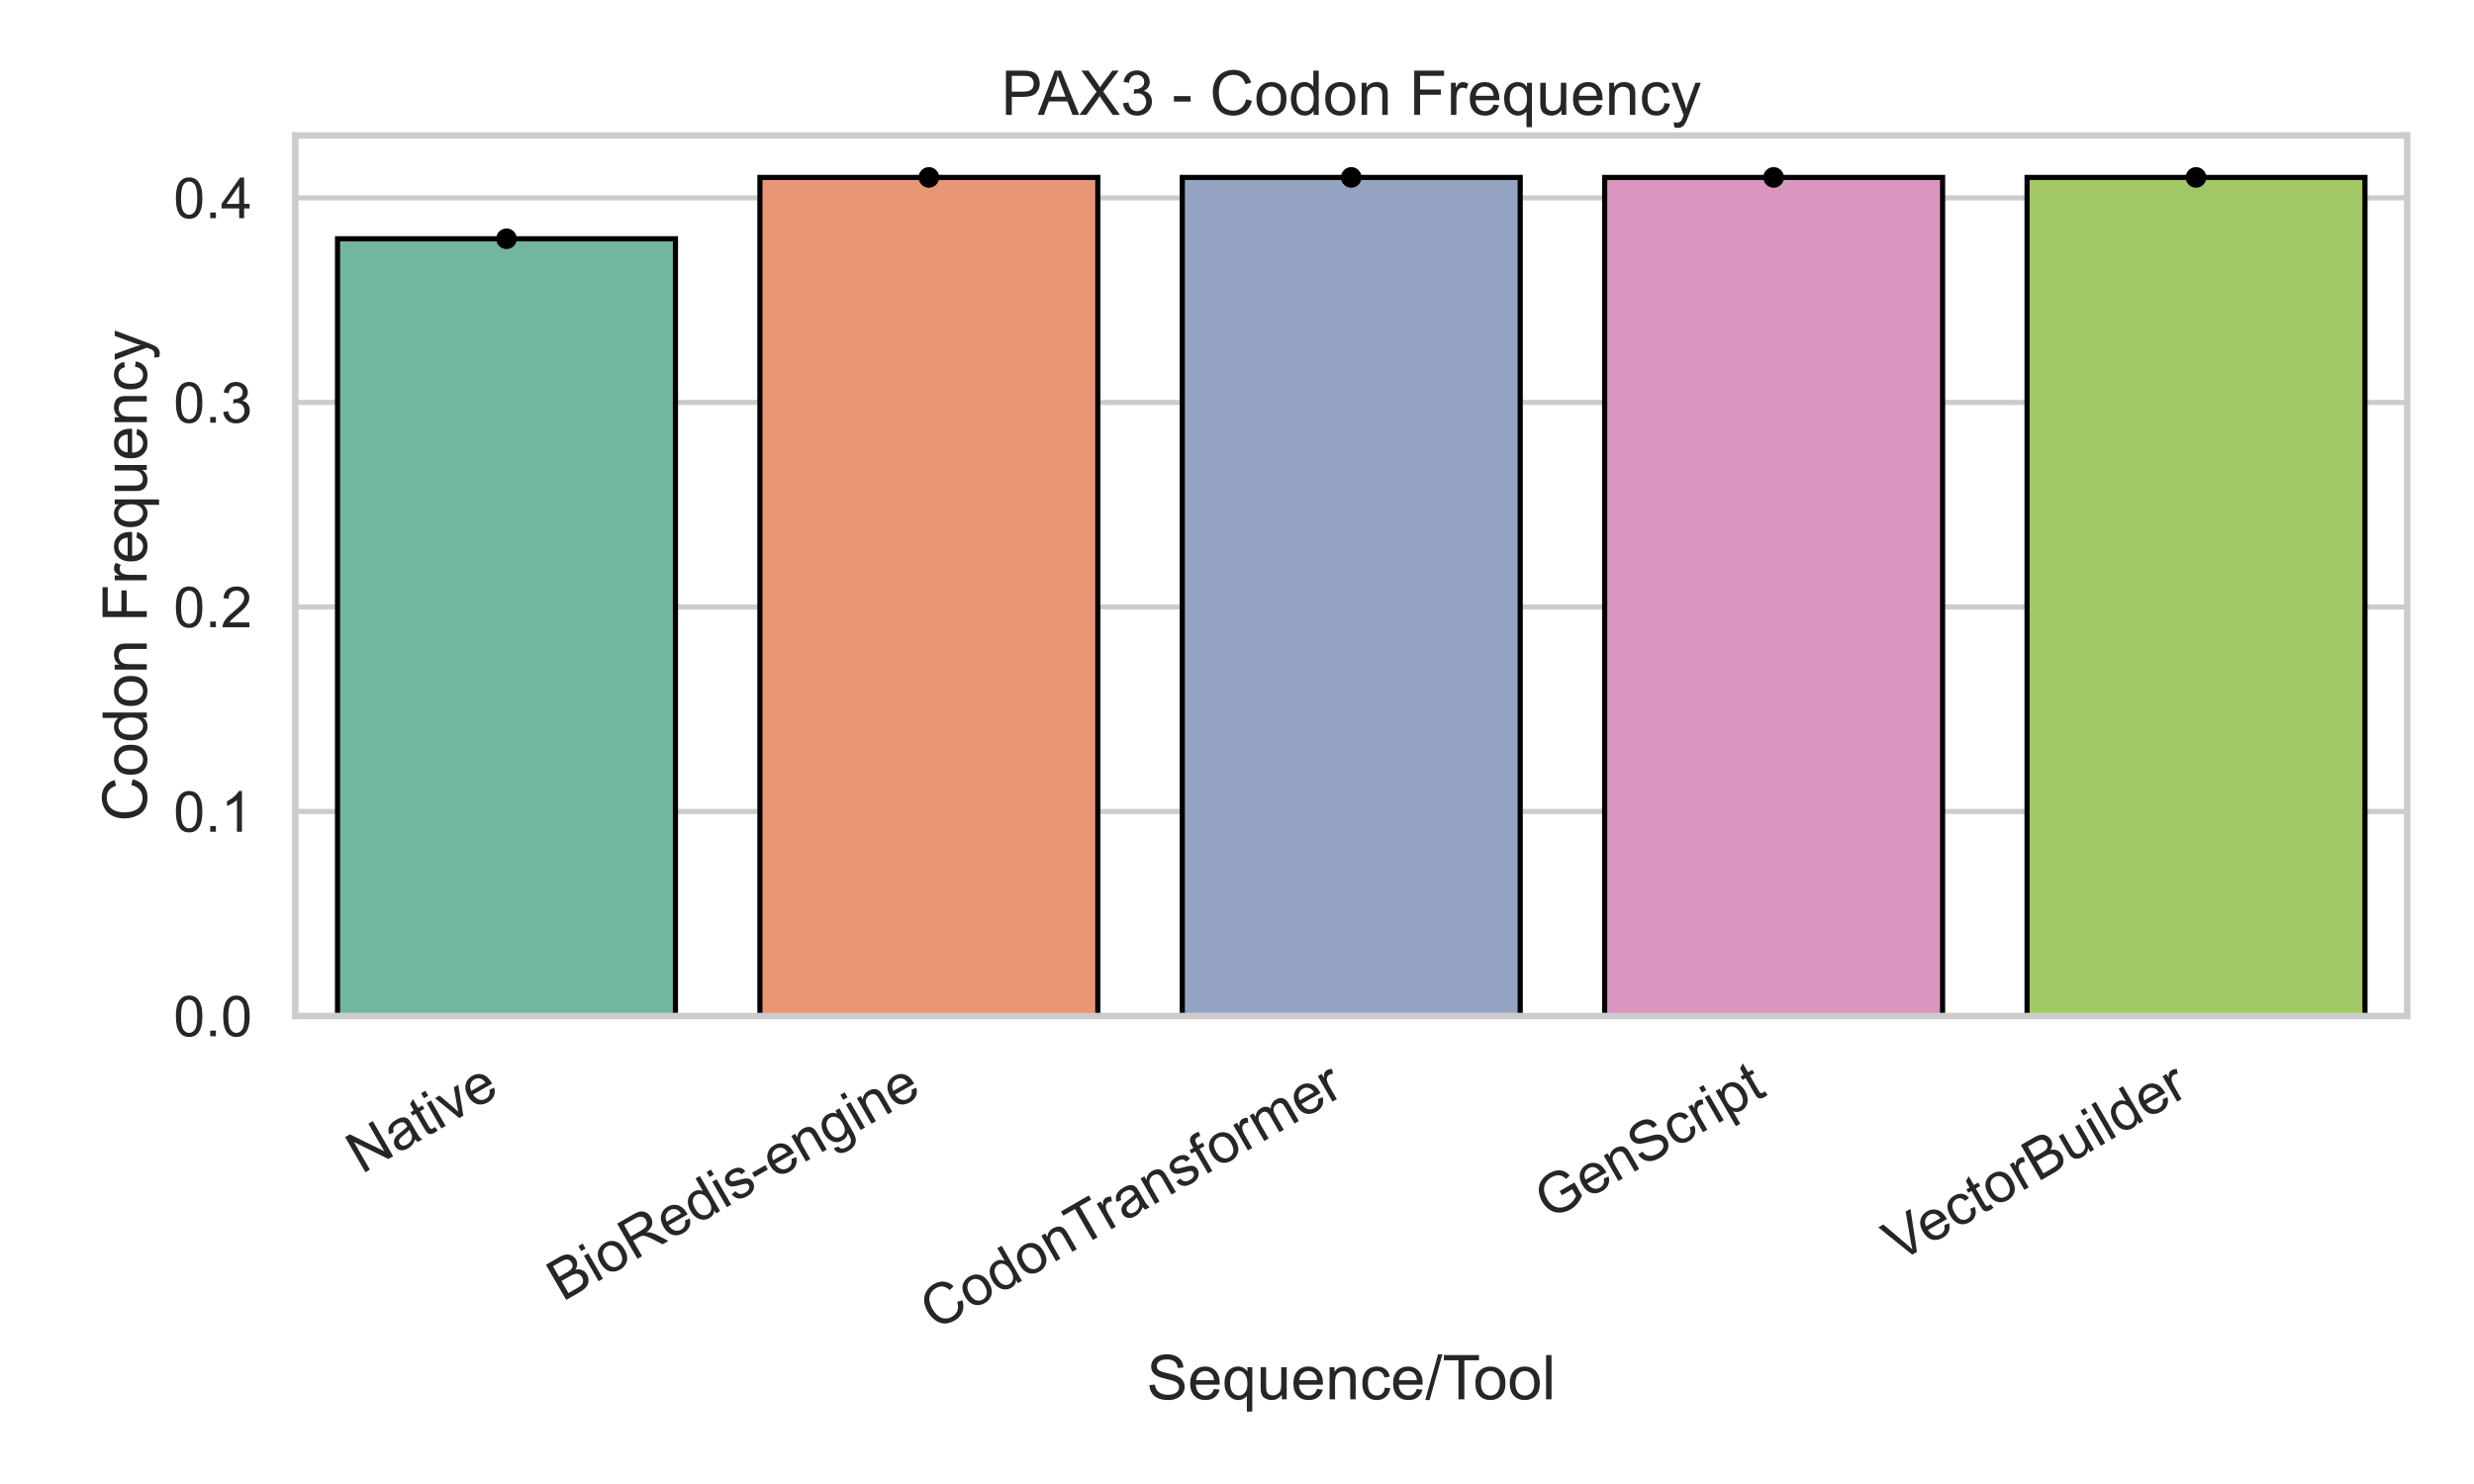
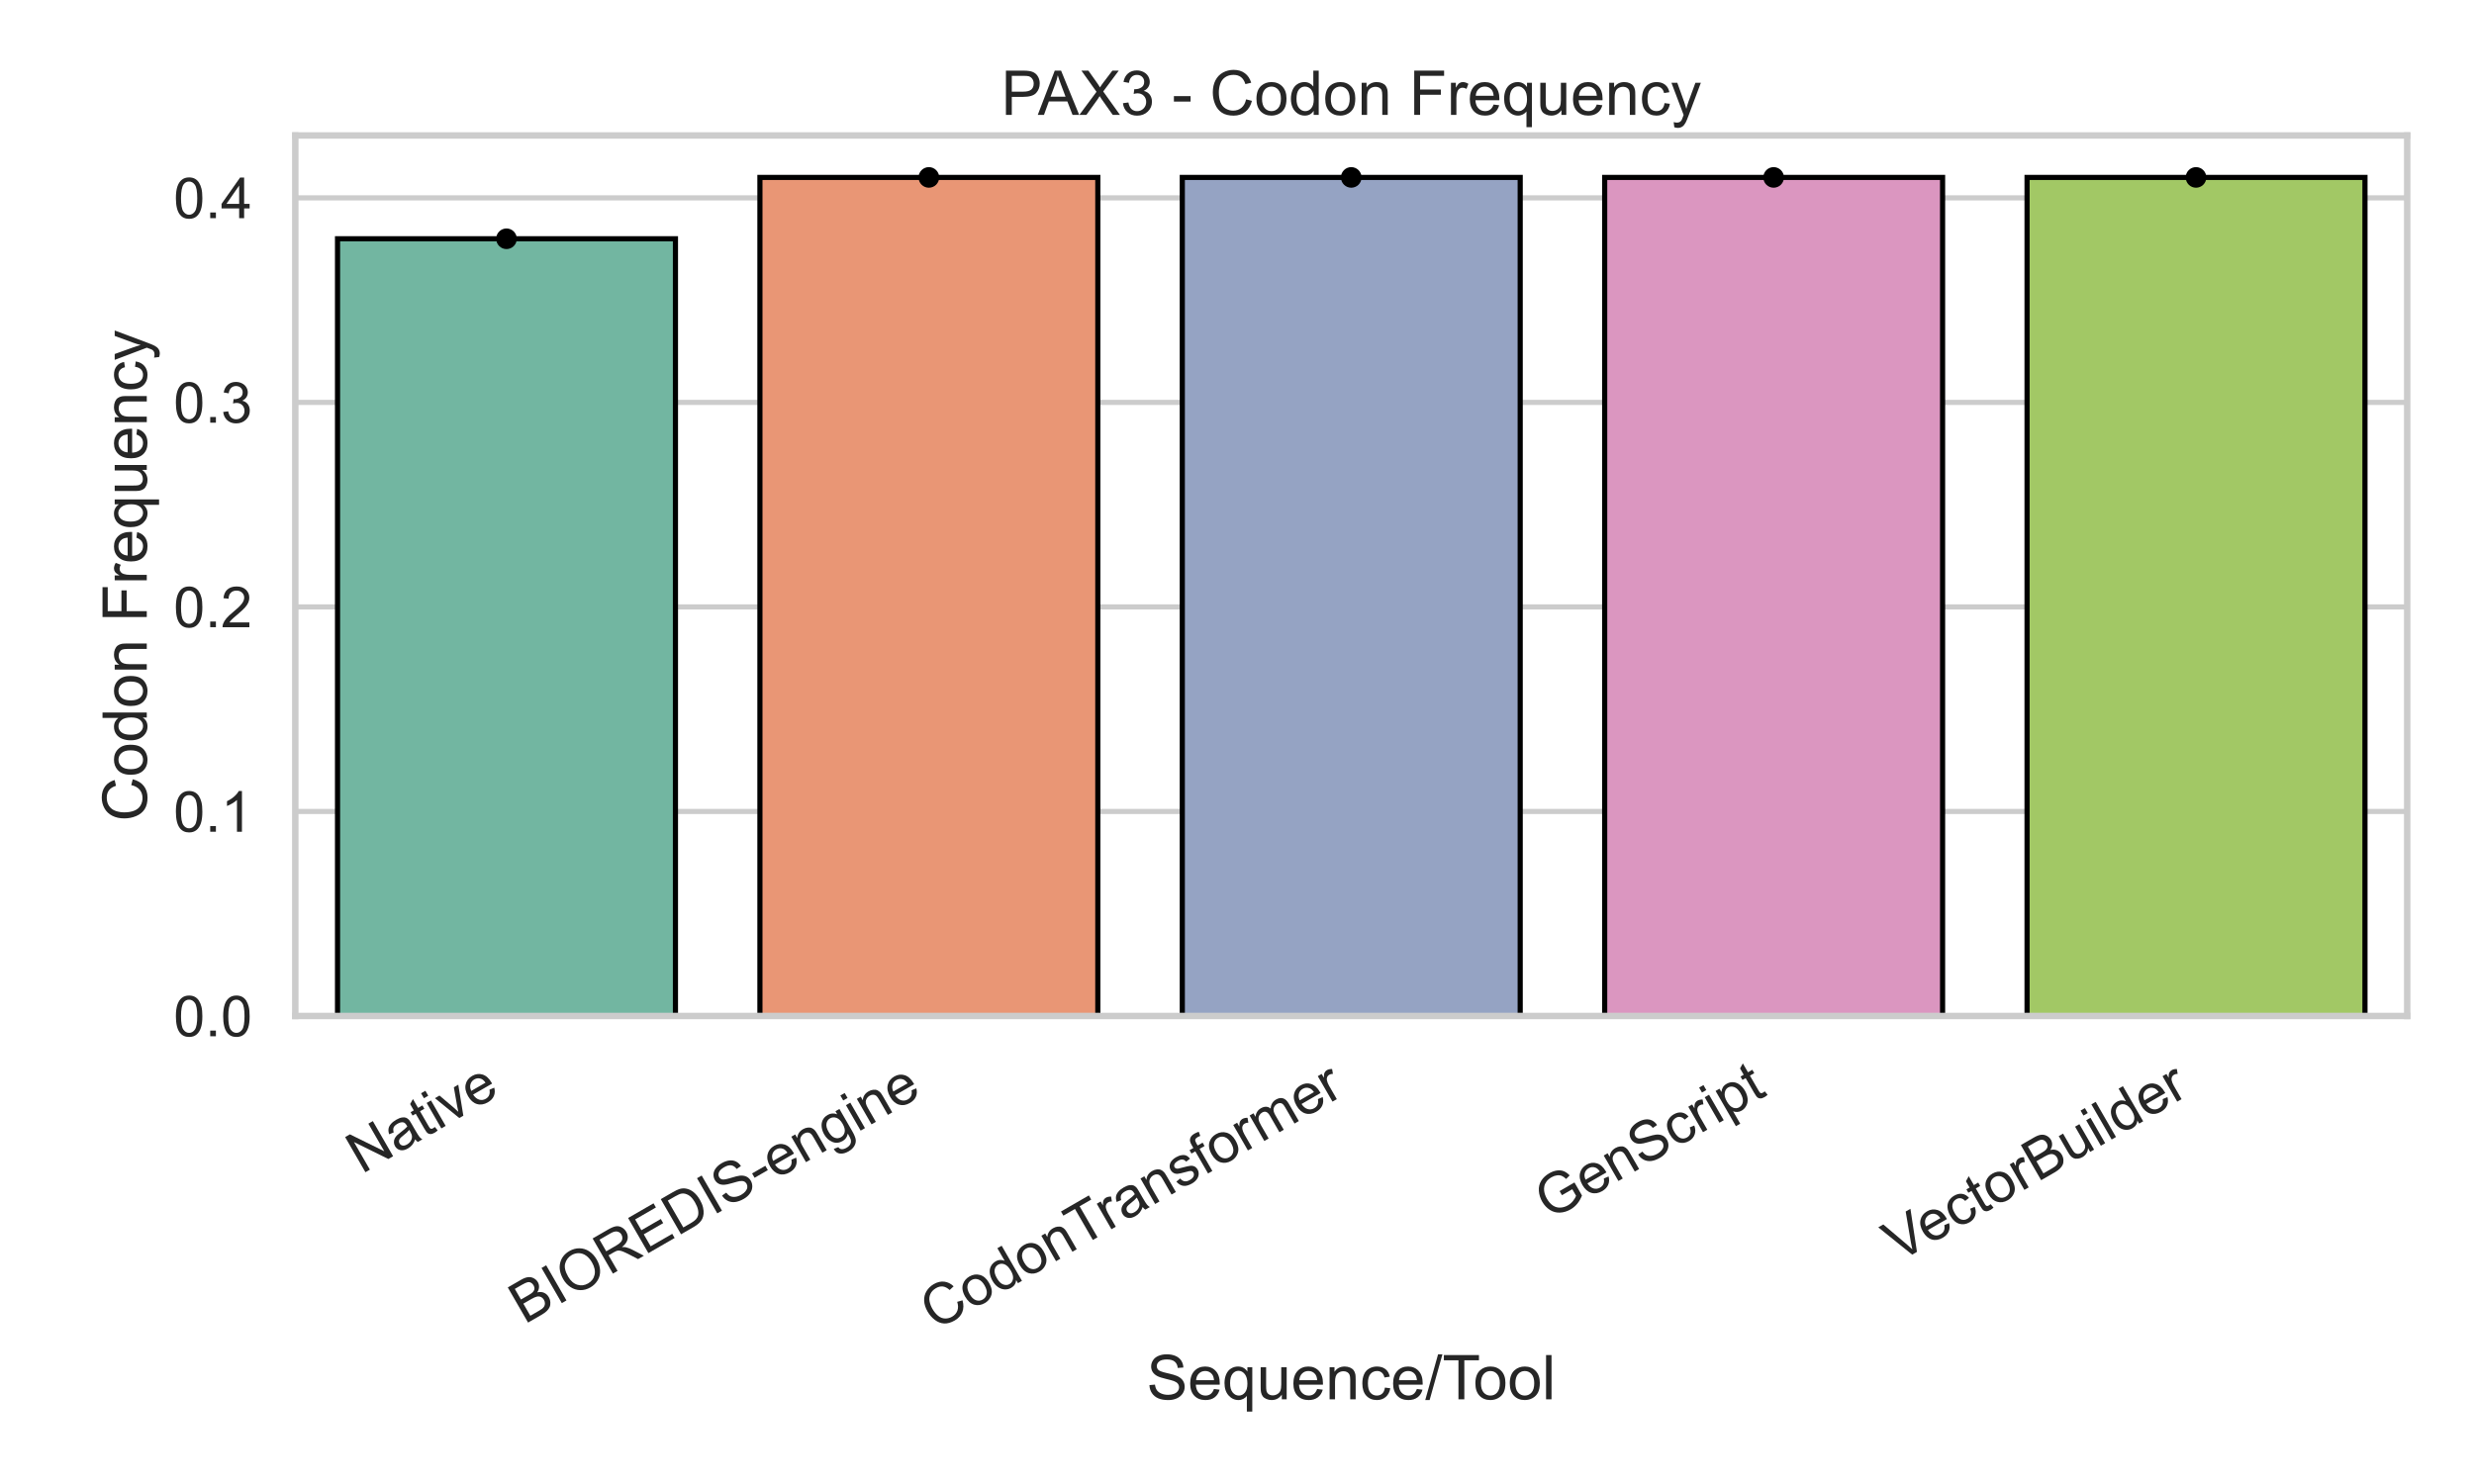
<svg xmlns="http://www.w3.org/2000/svg" xmlns:xlink="http://www.w3.org/1999/xlink" width="720pt" height="432pt" viewBox="0 0 720 432" version="1.1">
  <defs>
    <style type="text/css">*{stroke-linejoin: round; stroke-linecap: butt}</style>
  </defs>
  <g id="figure_1">
    <g id="patch_1">
      <path d="M 0 432  L 720 432  L 720 0  L 0 0  z " style="fill: #ffffff" />
    </g>
    <g id="axes_1">
      <g id="patch_2">
        <path d="M 85.94 295.757  L 700.56 295.757  L 700.56 39.44  L 85.94 39.44  z " style="fill: #ffffff" />
      </g>
      <g id="matplotlib.axis_1">
        <g id="xtick_1">
          <g id="text_1">
            <g style="fill: #262626" transform="translate(105.2607 341.8688) rotate(-30) scale(0.165 -0.165)">
              <defs>
                <path id="ArialMT-4e" d="M 488 0  L 488 4581  L 1109 4581  L 3516 984  L 3516 4581  L 4097 4581  L 4097 0  L 3475 0  L 1069 3600  L 1069 0  L 488 0  z " transform="scale(0.015625)" />
                <path id="ArialMT-61" d="M 2588 409  Q 2275 144 1986 34  Q 1697 -75 1366 -75  Q 819 -75 525 192  Q 231 459 231 875  Q 231 1119 342 1320  Q 453 1522 633 1644  Q 813 1766 1038 1828  Q 1203 1872 1538 1913  Q 2219 1994 2541 2106  Q 2544 2222 2544 2253  Q 2544 2597 2384 2738  Q 2169 2928 1744 2928  Q 1347 2928 1158 2789  Q 969 2650 878 2297  L 328 2372  Q 403 2725 575 2942  Q 747 3159 1072 3276  Q 1397 3394 1825 3394  Q 2250 3394 2515 3294  Q 2781 3194 2906 3042  Q 3031 2891 3081 2659  Q 3109 2516 3109 2141  L 3109 1391  Q 3109 606 3145 398  Q 3181 191 3288 0  L 2700 0  Q 2613 175 2588 409  z M 2541 1666  Q 2234 1541 1622 1453  Q 1275 1403 1131 1340  Q 988 1278 909 1158  Q 831 1038 831 891  Q 831 666 1001 516  Q 1172 366 1500 366  Q 1825 366 2078 508  Q 2331 650 2450 897  Q 2541 1088 2541 1459  L 2541 1666  z " transform="scale(0.015625)" />
                <path id="ArialMT-74" d="M 1650 503  L 1731 6  Q 1494 -44 1306 -44  Q 1000 -44 831 53  Q 663 150 594 308  Q 525 466 525 972  L 525 2881  L 113 2881  L 113 3319  L 525 3319  L 525 4141  L 1084 4478  L 1084 3319  L 1650 3319  L 1650 2881  L 1084 2881  L 1084 941  Q 1084 700 1114 631  Q 1144 563 1211 522  Q 1278 481 1403 481  Q 1497 481 1650 503  z " transform="scale(0.015625)" />
                <path id="ArialMT-69" d="M 425 3934  L 425 4581  L 988 4581  L 988 3934  L 425 3934  z M 425 0  L 425 3319  L 988 3319  L 988 0  L 425 0  z " transform="scale(0.015625)" />
                <path id="ArialMT-76" d="M 1344 0  L 81 3319  L 675 3319  L 1388 1331  Q 1503 1009 1600 663  Q 1675 925 1809 1294  L 2547 3319  L 3125 3319  L 1869 0  L 1344 0  z " transform="scale(0.015625)" />
                <path id="ArialMT-65" d="M 2694 1069  L 3275 997  Q 3138 488 2766 206  Q 2394 -75 1816 -75  Q 1088 -75 661 373  Q 234 822 234 1631  Q 234 2469 665 2931  Q 1097 3394 1784 3394  Q 2450 3394 2872 2941  Q 3294 2488 3294 1666  Q 3294 1616 3291 1516  L 816 1516  Q 847 969 1125 678  Q 1403 388 1819 388  Q 2128 388 2347 550  Q 2566 713 2694 1069  z M 847 1978  L 2700 1978  Q 2663 2397 2488 2606  Q 2219 2931 1791 2931  Q 1403 2931 1139 2672  Q 875 2413 847 1978  z " transform="scale(0.015625)" />
              </defs>
              <use xlink:href="#ArialMT-4e" />
              <use xlink:href="#ArialMT-61" x="72.217" />
              <use xlink:href="#ArialMT-74" x="127.832" />
              <use xlink:href="#ArialMT-69" x="155.615" />
              <use xlink:href="#ArialMT-76" x="177.832" />
              <use xlink:href="#ArialMT-65" x="227.832" />
            </g>
          </g>
        </g>
        <g id="xtick_2">
          <g id="text_2">
-             <g style="fill: #262626" transform="translate(163.741 379.0196) rotate(-30) scale(0.165 -0.165)">
+             <g style="fill: #262626" transform="translate(152.6377 385.6132) rotate(-30) scale(0.165 -0.165)">
              <defs>
                <path id="ArialMT-42" d="M 469 0  L 469 4581  L 2188 4581  Q 2713 4581 3030 4442  Q 3347 4303 3526 4014  Q 3706 3725 3706 3409  Q 3706 3116 3547 2856  Q 3388 2597 3066 2438  Q 3481 2316 3704 2022  Q 3928 1728 3928 1328  Q 3928 1006 3792 729  Q 3656 453 3456 303  Q 3256 153 2954 76  Q 2653 0 2216 0  L 469 0  z M 1075 2656  L 2066 2656  Q 2469 2656 2644 2709  Q 2875 2778 2992 2937  Q 3109 3097 3109 3338  Q 3109 3566 3000 3739  Q 2891 3913 2687 3977  Q 2484 4041 1991 4041  L 1075 4041  L 1075 2656  z M 1075 541  L 2216 541  Q 2509 541 2628 563  Q 2838 600 2978 687  Q 3119 775 3209 942  Q 3300 1109 3300 1328  Q 3300 1584 3169 1773  Q 3038 1963 2805 2039  Q 2572 2116 2134 2116  L 1075 2116  L 1075 541  z " transform="scale(0.015625)" />
-                 <path id="ArialMT-6f" d="M 213 1659  Q 213 2581 725 3025  Q 1153 3394 1769 3394  Q 2453 3394 2887 2945  Q 3322 2497 3322 1706  Q 3322 1066 3130 698  Q 2938 331 2570 128  Q 2203 -75 1769 -75  Q 1072 -75 642 372  Q 213 819 213 1659  z M 791 1659  Q 791 1022 1069 705  Q 1347 388 1769 388  Q 2188 388 2466 706  Q 2744 1025 2744 1678  Q 2744 2294 2464 2611  Q 2184 2928 1769 2928  Q 1347 2928 1069 2612  Q 791 2297 791 1659  z " transform="scale(0.015625)" />
+                 <path id="ArialMT-49" d="M 597 0  L 597 4581  L 1203 4581  L 1203 0  L 597 0  z " transform="scale(0.015625)" />
+                 <path id="ArialMT-4f" d="M 309 2231  Q 309 3372 921 4017  Q 1534 4663 2503 4663  Q 3138 4663 3647 4359  Q 4156 4056 4423 3514  Q 4691 2972 4691 2284  Q 4691 1588 4409 1038  Q 4128 488 3612 205  Q 3097 -78 2500 -78  Q 1853 -78 1343 234  Q 834 547 571 1087  Q 309 1628 309 2231  z M 934 2222  Q 934 1394 1379 917  Q 1825 441 2497 441  Q 3181 441 3623 922  Q 4066 1403 4066 2288  Q 4066 2847 3877 3264  Q 3688 3681 3323 3911  Q 2959 4141 2506 4141  Q 1863 4141 1398 3698  Q 934 3256 934 2222  z " transform="scale(0.015625)" />
                <path id="ArialMT-52" d="M 503 0  L 503 4581  L 2534 4581  Q 3147 4581 3465 4457  Q 3784 4334 3975 4021  Q 4166 3709 4166 3331  Q 4166 2844 3850 2509  Q 3534 2175 2875 2084  Q 3116 1969 3241 1856  Q 3506 1613 3744 1247  L 4541 0  L 3778 0  L 3172 953  Q 2906 1366 2734 1584  Q 2563 1803 2427 1890  Q 2291 1978 2150 2013  Q 2047 2034 1813 2034  L 1109 2034  L 1109 0  L 503 0  z M 1109 2559  L 2413 2559  Q 2828 2559 3062 2645  Q 3297 2731 3419 2920  Q 3541 3109 3541 3331  Q 3541 3656 3305 3865  Q 3069 4075 2559 4075  L 1109 4075  L 1109 2559  z " transform="scale(0.015625)" />
-                 <path id="ArialMT-64" d="M 2575 0  L 2575 419  Q 2259 -75 1647 -75  Q 1250 -75 917 144  Q 584 363 401 755  Q 219 1147 219 1656  Q 219 2153 384 2558  Q 550 2963 881 3178  Q 1213 3394 1622 3394  Q 1922 3394 2156 3267  Q 2391 3141 2538 2938  L 2538 4581  L 3097 4581  L 3097 0  L 2575 0  z M 797 1656  Q 797 1019 1065 703  Q 1334 388 1700 388  Q 2069 388 2326 689  Q 2584 991 2584 1609  Q 2584 2291 2321 2609  Q 2059 2928 1675 2928  Q 1300 2928 1048 2622  Q 797 2316 797 1656  z " transform="scale(0.015625)" />
-                 <path id="ArialMT-73" d="M 197 991  L 753 1078  Q 800 744 1014 566  Q 1228 388 1613 388  Q 2000 388 2187 545  Q 2375 703 2375 916  Q 2375 1106 2209 1216  Q 2094 1291 1634 1406  Q 1016 1563 777 1677  Q 538 1791 414 1992  Q 291 2194 291 2438  Q 291 2659 392 2848  Q 494 3038 669 3163  Q 800 3259 1026 3326  Q 1253 3394 1513 3394  Q 1903 3394 2198 3281  Q 2494 3169 2634 2976  Q 2775 2784 2828 2463  L 2278 2388  Q 2241 2644 2061 2787  Q 1881 2931 1553 2931  Q 1166 2931 1000 2803  Q 834 2675 834 2503  Q 834 2394 903 2306  Q 972 2216 1119 2156  Q 1203 2125 1616 2013  Q 2213 1853 2448 1751  Q 2684 1650 2818 1456  Q 2953 1263 2953 975  Q 2953 694 2789 445  Q 2625 197 2315 61  Q 2006 -75 1616 -75  Q 969 -75 630 194  Q 291 463 197 991  z " transform="scale(0.015625)" />
+                 <path id="ArialMT-45" d="M 506 0  L 506 4581  L 3819 4581  L 3819 4041  L 1113 4041  L 1113 2638  L 3647 2638  L 3647 2100  L 1113 2100  L 1113 541  L 3925 541  L 3925 0  L 506 0  z " transform="scale(0.015625)" />
+                 <path id="ArialMT-44" d="M 494 0  L 494 4581  L 2072 4581  Q 2606 4581 2888 4516  Q 3281 4425 3559 4188  Q 3922 3881 4101 3404  Q 4281 2928 4281 2316  Q 4281 1794 4159 1391  Q 4038 988 3847 723  Q 3656 459 3429 307  Q 3203 156 2883 78  Q 2563 0 2147 0  L 494 0  z M 1100 541  L 2078 541  Q 2531 541 2789 625  Q 3047 709 3200 863  Q 3416 1078 3536 1442  Q 3656 1806 3656 2325  Q 3656 3044 3420 3430  Q 3184 3816 2847 3947  Q 2603 4041 2063 4041  L 1100 4041  L 1100 541  z " transform="scale(0.015625)" />
+                 <path id="ArialMT-53" d="M 288 1472  L 859 1522  Q 900 1178 1048 958  Q 1197 738 1509 602  Q 1822 466 2213 466  Q 2559 466 2825 569  Q 3091 672 3220 851  Q 3350 1031 3350 1244  Q 3350 1459 3225 1620  Q 3100 1781 2813 1891  Q 2628 1963 1997 2114  Q 1366 2266 1113 2400  Q 784 2572 623 2826  Q 463 3081 463 3397  Q 463 3744 659 4045  Q 856 4347 1234 4503  Q 1613 4659 2075 4659  Q 2584 4659 2973 4495  Q 3363 4331 3572 4012  Q 3781 3694 3797 3291  L 3216 3247  Q 3169 3681 2898 3903  Q 2628 4125 2100 4125  Q 1550 4125 1298 3923  Q 1047 3722 1047 3438  Q 1047 3191 1225 3031  Q 1400 2872 2139 2705  Q 2878 2538 3153 2413  Q 3553 2228 3743 1945  Q 3934 1663 3934 1294  Q 3934 928 3725 604  Q 3516 281 3123 101  Q 2731 -78 2241 -78  Q 1619 -78 1198 103  Q 778 284 539 648  Q 300 1013 288 1472  z " transform="scale(0.015625)" />
                <path id="ArialMT-2d" d="M 203 1375  L 203 1941  L 1931 1941  L 1931 1375  L 203 1375  z " transform="scale(0.015625)" />
                <path id="ArialMT-6e" d="M 422 0  L 422 3319  L 928 3319  L 928 2847  Q 1294 3394 1984 3394  Q 2284 3394 2536 3286  Q 2788 3178 2913 3003  Q 3038 2828 3088 2588  Q 3119 2431 3119 2041  L 3119 0  L 2556 0  L 2556 2019  Q 2556 2363 2490 2533  Q 2425 2703 2258 2804  Q 2091 2906 1866 2906  Q 1506 2906 1245 2678  Q 984 2450 984 1813  L 984 0  L 422 0  z " transform="scale(0.015625)" />
                <path id="ArialMT-67" d="M 319 -275  L 866 -356  Q 900 -609 1056 -725  Q 1266 -881 1628 -881  Q 2019 -881 2231 -725  Q 2444 -569 2519 -288  Q 2563 -116 2559 434  Q 2191 0 1641 0  Q 956 0 581 494  Q 206 988 206 1678  Q 206 2153 378 2554  Q 550 2956 876 3175  Q 1203 3394 1644 3394  Q 2231 3394 2613 2919  L 2613 3319  L 3131 3319  L 3131 450  Q 3131 -325 2973 -648  Q 2816 -972 2473 -1159  Q 2131 -1347 1631 -1347  Q 1038 -1347 672 -1080  Q 306 -813 319 -275  z M 784 1719  Q 784 1066 1043 766  Q 1303 466 1694 466  Q 2081 466 2343 764  Q 2606 1063 2606 1700  Q 2606 2309 2336 2618  Q 2066 2928 1684 2928  Q 1309 2928 1046 2623  Q 784 2319 784 1719  z " transform="scale(0.015625)" />
              </defs>
              <use xlink:href="#ArialMT-42" />
-               <use xlink:href="#ArialMT-69" x="66.699" />
-               <use xlink:href="#ArialMT-6f" x="88.916" />
-               <use xlink:href="#ArialMT-52" x="144.531" />
-               <use xlink:href="#ArialMT-65" x="216.748" />
-               <use xlink:href="#ArialMT-64" x="272.363" />
-               <use xlink:href="#ArialMT-69" x="327.979" />
-               <use xlink:href="#ArialMT-73" x="350.195" />
-               <use xlink:href="#ArialMT-2d" x="400.195" />
-               <use xlink:href="#ArialMT-65" x="433.496" />
-               <use xlink:href="#ArialMT-6e" x="489.111" />
-               <use xlink:href="#ArialMT-67" x="544.727" />
-               <use xlink:href="#ArialMT-69" x="600.342" />
-               <use xlink:href="#ArialMT-6e" x="622.559" />
-               <use xlink:href="#ArialMT-65" x="678.174" />
+               <use xlink:href="#ArialMT-49" x="66.699" />
+               <use xlink:href="#ArialMT-4f" x="94.482" />
+               <use xlink:href="#ArialMT-52" x="172.266" />
+               <use xlink:href="#ArialMT-45" x="244.482" />
+               <use xlink:href="#ArialMT-44" x="311.182" />
+               <use xlink:href="#ArialMT-49" x="383.398" />
+               <use xlink:href="#ArialMT-53" x="411.182" />
+               <use xlink:href="#ArialMT-2d" x="477.881" />
+               <use xlink:href="#ArialMT-65" x="511.182" />
+               <use xlink:href="#ArialMT-6e" x="566.797" />
+               <use xlink:href="#ArialMT-67" x="622.412" />
+               <use xlink:href="#ArialMT-69" x="678.027" />
+               <use xlink:href="#ArialMT-6e" x="700.244" />
+               <use xlink:href="#ArialMT-65" x="755.859" />
            </g>
          </g>
        </g>
        <g id="xtick_3">
          <g id="text_3">
            <g style="fill: #262626" transform="translate(272.2378 387.4049) rotate(-30) scale(0.165 -0.165)">
              <defs>
                <path id="ArialMT-43" d="M 3763 1606  L 4369 1453  Q 4178 706 3683 314  Q 3188 -78 2472 -78  Q 1731 -78 1267 223  Q 803 525 561 1097  Q 319 1669 319 2325  Q 319 3041 592 3573  Q 866 4106 1370 4382  Q 1875 4659 2481 4659  Q 3169 4659 3637 4309  Q 4106 3959 4291 3325  L 3694 3184  Q 3534 3684 3231 3912  Q 2928 4141 2469 4141  Q 1941 4141 1586 3887  Q 1231 3634 1087 3207  Q 944 2781 944 2328  Q 944 1744 1114 1308  Q 1284 872 1643 656  Q 2003 441 2422 441  Q 2931 441 3284 734  Q 3638 1028 3763 1606  z " transform="scale(0.015625)" />
+                 <path id="ArialMT-6f" d="M 213 1659  Q 213 2581 725 3025  Q 1153 3394 1769 3394  Q 2453 3394 2887 2945  Q 3322 2497 3322 1706  Q 3322 1066 3130 698  Q 2938 331 2570 128  Q 2203 -75 1769 -75  Q 1072 -75 642 372  Q 213 819 213 1659  z M 791 1659  Q 791 1022 1069 705  Q 1347 388 1769 388  Q 2188 388 2466 706  Q 2744 1025 2744 1678  Q 2744 2294 2464 2611  Q 2184 2928 1769 2928  Q 1347 2928 1069 2612  Q 791 2297 791 1659  z " transform="scale(0.015625)" />
+                 <path id="ArialMT-64" d="M 2575 0  L 2575 419  Q 2259 -75 1647 -75  Q 1250 -75 917 144  Q 584 363 401 755  Q 219 1147 219 1656  Q 219 2153 384 2558  Q 550 2963 881 3178  Q 1213 3394 1622 3394  Q 1922 3394 2156 3267  Q 2391 3141 2538 2938  L 2538 4581  L 3097 4581  L 3097 0  L 2575 0  z M 797 1656  Q 797 1019 1065 703  Q 1334 388 1700 388  Q 2069 388 2326 689  Q 2584 991 2584 1609  Q 2584 2291 2321 2609  Q 2059 2928 1675 2928  Q 1300 2928 1048 2622  Q 797 2316 797 1656  z " transform="scale(0.015625)" />
                <path id="ArialMT-54" d="M 1659 0  L 1659 4041  L 150 4041  L 150 4581  L 3781 4581  L 3781 4041  L 2266 4041  L 2266 0  L 1659 0  z " transform="scale(0.015625)" />
                <path id="ArialMT-72" d="M 416 0  L 416 3319  L 922 3319  L 922 2816  Q 1116 3169 1280 3281  Q 1444 3394 1641 3394  Q 1925 3394 2219 3213  L 2025 2691  Q 1819 2813 1613 2813  Q 1428 2813 1281 2702  Q 1134 2591 1072 2394  Q 978 2094 978 1738  L 978 0  L 416 0  z " transform="scale(0.015625)" />
+                 <path id="ArialMT-73" d="M 197 991  L 753 1078  Q 800 744 1014 566  Q 1228 388 1613 388  Q 2000 388 2187 545  Q 2375 703 2375 916  Q 2375 1106 2209 1216  Q 2094 1291 1634 1406  Q 1016 1563 777 1677  Q 538 1791 414 1992  Q 291 2194 291 2438  Q 291 2659 392 2848  Q 494 3038 669 3163  Q 800 3259 1026 3326  Q 1253 3394 1513 3394  Q 1903 3394 2198 3281  Q 2494 3169 2634 2976  Q 2775 2784 2828 2463  L 2278 2388  Q 2241 2644 2061 2787  Q 1881 2931 1553 2931  Q 1166 2931 1000 2803  Q 834 2675 834 2503  Q 834 2394 903 2306  Q 972 2216 1119 2156  Q 1203 2125 1616 2013  Q 2213 1853 2448 1751  Q 2684 1650 2818 1456  Q 2953 1263 2953 975  Q 2953 694 2789 445  Q 2625 197 2315 61  Q 2006 -75 1616 -75  Q 969 -75 630 194  Q 291 463 197 991  z " transform="scale(0.015625)" />
                <path id="ArialMT-66" d="M 556 0  L 556 2881  L 59 2881  L 59 3319  L 556 3319  L 556 3672  Q 556 4006 616 4169  Q 697 4388 901 4523  Q 1106 4659 1475 4659  Q 1713 4659 2000 4603  L 1916 4113  Q 1741 4144 1584 4144  Q 1328 4144 1222 4034  Q 1116 3925 1116 3625  L 1116 3319  L 1763 3319  L 1763 2881  L 1116 2881  L 1116 0  L 556 0  z " transform="scale(0.015625)" />
                <path id="ArialMT-6d" d="M 422 0  L 422 3319  L 925 3319  L 925 2853  Q 1081 3097 1340 3245  Q 1600 3394 1931 3394  Q 2300 3394 2536 3241  Q 2772 3088 2869 2813  Q 3263 3394 3894 3394  Q 4388 3394 4653 3120  Q 4919 2847 4919 2278  L 4919 0  L 4359 0  L 4359 2091  Q 4359 2428 4304 2576  Q 4250 2725 4106 2815  Q 3963 2906 3769 2906  Q 3419 2906 3187 2673  Q 2956 2441 2956 1928  L 2956 0  L 2394 0  L 2394 2156  Q 2394 2531 2256 2718  Q 2119 2906 1806 2906  Q 1569 2906 1367 2781  Q 1166 2656 1075 2415  Q 984 2175 984 1722  L 984 0  L 422 0  z " transform="scale(0.015625)" />
              </defs>
              <use xlink:href="#ArialMT-43" />
              <use xlink:href="#ArialMT-6f" x="72.217" />
              <use xlink:href="#ArialMT-64" x="127.832" />
              <use xlink:href="#ArialMT-6f" x="183.447" />
              <use xlink:href="#ArialMT-6e" x="239.062" />
              <use xlink:href="#ArialMT-54" x="294.678" />
              <use xlink:href="#ArialMT-72" x="352.012" />
              <use xlink:href="#ArialMT-61" x="385.312" />
              <use xlink:href="#ArialMT-6e" x="440.928" />
              <use xlink:href="#ArialMT-73" x="496.543" />
              <use xlink:href="#ArialMT-66" x="546.543" />
              <use xlink:href="#ArialMT-6f" x="574.326" />
              <use xlink:href="#ArialMT-72" x="629.941" />
              <use xlink:href="#ArialMT-6d" x="663.242" />
              <use xlink:href="#ArialMT-65" x="746.543" />
              <use xlink:href="#ArialMT-72" x="802.158" />
            </g>
          </g>
        </g>
        <g id="xtick_4">
          <g id="text_4">
            <g style="fill: #262626" transform="translate(451.0022 355.3396) rotate(-30) scale(0.165 -0.165)">
              <defs>
                <path id="ArialMT-47" d="M 2638 1797  L 2638 2334  L 4578 2338  L 4578 638  Q 4131 281 3656 101  Q 3181 -78 2681 -78  Q 2006 -78 1454 211  Q 903 500 622 1047  Q 341 1594 341 2269  Q 341 2938 620 3517  Q 900 4097 1425 4378  Q 1950 4659 2634 4659  Q 3131 4659 3532 4498  Q 3934 4338 4162 4050  Q 4391 3763 4509 3300  L 3963 3150  Q 3859 3500 3706 3700  Q 3553 3900 3268 4020  Q 2984 4141 2638 4141  Q 2222 4141 1919 4014  Q 1616 3888 1430 3681  Q 1244 3475 1141 3228  Q 966 2803 966 2306  Q 966 1694 1177 1281  Q 1388 869 1791 669  Q 2194 469 2647 469  Q 3041 469 3416 620  Q 3791 772 3984 944  L 3984 1797  L 2638 1797  z " transform="scale(0.015625)" />
-                 <path id="ArialMT-53" d="M 288 1472  L 859 1522  Q 900 1178 1048 958  Q 1197 738 1509 602  Q 1822 466 2213 466  Q 2559 466 2825 569  Q 3091 672 3220 851  Q 3350 1031 3350 1244  Q 3350 1459 3225 1620  Q 3100 1781 2813 1891  Q 2628 1963 1997 2114  Q 1366 2266 1113 2400  Q 784 2572 623 2826  Q 463 3081 463 3397  Q 463 3744 659 4045  Q 856 4347 1234 4503  Q 1613 4659 2075 4659  Q 2584 4659 2973 4495  Q 3363 4331 3572 4012  Q 3781 3694 3797 3291  L 3216 3247  Q 3169 3681 2898 3903  Q 2628 4125 2100 4125  Q 1550 4125 1298 3923  Q 1047 3722 1047 3438  Q 1047 3191 1225 3031  Q 1400 2872 2139 2705  Q 2878 2538 3153 2413  Q 3553 2228 3743 1945  Q 3934 1663 3934 1294  Q 3934 928 3725 604  Q 3516 281 3123 101  Q 2731 -78 2241 -78  Q 1619 -78 1198 103  Q 778 284 539 648  Q 300 1013 288 1472  z " transform="scale(0.015625)" />
                <path id="ArialMT-63" d="M 2588 1216  L 3141 1144  Q 3050 572 2676 248  Q 2303 -75 1759 -75  Q 1078 -75 664 370  Q 250 816 250 1647  Q 250 2184 428 2587  Q 606 2991 970 3192  Q 1334 3394 1763 3394  Q 2303 3394 2647 3120  Q 2991 2847 3088 2344  L 2541 2259  Q 2463 2594 2264 2762  Q 2066 2931 1784 2931  Q 1359 2931 1093 2626  Q 828 2322 828 1663  Q 828 994 1084 691  Q 1341 388 1753 388  Q 2084 388 2306 591  Q 2528 794 2588 1216  z " transform="scale(0.015625)" />
                <path id="ArialMT-70" d="M 422 -1272  L 422 3319  L 934 3319  L 934 2888  Q 1116 3141 1344 3267  Q 1572 3394 1897 3394  Q 2322 3394 2647 3175  Q 2972 2956 3137 2557  Q 3303 2159 3303 1684  Q 3303 1175 3120 767  Q 2938 359 2589 142  Q 2241 -75 1856 -75  Q 1575 -75 1351 44  Q 1128 163 984 344  L 984 -1272  L 422 -1272  z M 931 1641  Q 931 1000 1190 694  Q 1450 388 1819 388  Q 2194 388 2461 705  Q 2728 1022 2728 1688  Q 2728 2322 2467 2637  Q 2206 2953 1844 2953  Q 1484 2953 1207 2617  Q 931 2281 931 1641  z " transform="scale(0.015625)" />
              </defs>
              <use xlink:href="#ArialMT-47" />
              <use xlink:href="#ArialMT-65" x="77.783" />
              <use xlink:href="#ArialMT-6e" x="133.398" />
              <use xlink:href="#ArialMT-53" x="189.014" />
              <use xlink:href="#ArialMT-63" x="255.713" />
              <use xlink:href="#ArialMT-72" x="305.713" />
              <use xlink:href="#ArialMT-69" x="339.014" />
              <use xlink:href="#ArialMT-70" x="361.23" />
              <use xlink:href="#ArialMT-74" x="416.846" />
            </g>
          </g>
        </g>
        <g id="xtick_5">
          <g id="text_5">
            <g style="fill: #262626" transform="translate(552.4698 367.5534) rotate(-30) scale(0.165 -0.165)">
              <defs>
                <path id="ArialMT-56" d="M 1803 0  L 28 4581  L 684 4581  L 1875 1253  Q 2019 853 2116 503  Q 2222 878 2363 1253  L 3600 4581  L 4219 4581  L 2425 0  L 1803 0  z " transform="scale(0.015625)" />
                <path id="ArialMT-75" d="M 2597 0  L 2597 488  Q 2209 -75 1544 -75  Q 1250 -75 995 37  Q 741 150 617 320  Q 494 491 444 738  Q 409 903 409 1263  L 409 3319  L 972 3319  L 972 1478  Q 972 1038 1006 884  Q 1059 663 1231 536  Q 1403 409 1656 409  Q 1909 409 2131 539  Q 2353 669 2445 892  Q 2538 1116 2538 1541  L 2538 3319  L 3100 3319  L 3100 0  L 2597 0  z " transform="scale(0.015625)" />
                <path id="ArialMT-6c" d="M 409 0  L 409 4581  L 972 4581  L 972 0  L 409 0  z " transform="scale(0.015625)" />
              </defs>
              <use xlink:href="#ArialMT-56" />
              <use xlink:href="#ArialMT-65" x="61.199" />
              <use xlink:href="#ArialMT-63" x="116.814" />
              <use xlink:href="#ArialMT-74" x="166.814" />
              <use xlink:href="#ArialMT-6f" x="194.598" />
              <use xlink:href="#ArialMT-72" x="250.213" />
              <use xlink:href="#ArialMT-42" x="283.514" />
              <use xlink:href="#ArialMT-75" x="350.213" />
              <use xlink:href="#ArialMT-69" x="405.828" />
              <use xlink:href="#ArialMT-6c" x="428.045" />
              <use xlink:href="#ArialMT-64" x="450.262" />
              <use xlink:href="#ArialMT-65" x="505.877" />
              <use xlink:href="#ArialMT-72" x="561.492" />
            </g>
          </g>
        </g>
        <g id="text_6">
          <g style="fill: #262626" transform="translate(333.7122 407.3484) scale(0.18 -0.18)">
            <defs>
              <path id="ArialMT-71" d="M 2538 -1272  L 2538 353  Q 2406 169 2170 47  Q 1934 -75 1669 -75  Q 1078 -75 651 397  Q 225 869 225 1691  Q 225 2191 398 2587  Q 572 2984 901 3189  Q 1231 3394 1625 3394  Q 2241 3394 2594 2875  L 2594 3319  L 3100 3319  L 3100 -1272  L 2538 -1272  z M 803 1669  Q 803 1028 1072 708  Q 1341 388 1716 388  Q 2075 388 2334 692  Q 2594 997 2594 1619  Q 2594 2281 2320 2615  Q 2047 2950 1678 2950  Q 1313 2950 1058 2639  Q 803 2328 803 1669  z " transform="scale(0.015625)" />
              <path id="ArialMT-2f" d="M 0 -78  L 1328 4659  L 1778 4659  L 453 -78  L 0 -78  z " transform="scale(0.015625)" />
            </defs>
            <use xlink:href="#ArialMT-53" />
            <use xlink:href="#ArialMT-65" x="66.699" />
            <use xlink:href="#ArialMT-71" x="122.314" />
            <use xlink:href="#ArialMT-75" x="177.93" />
            <use xlink:href="#ArialMT-65" x="233.545" />
            <use xlink:href="#ArialMT-6e" x="289.16" />
            <use xlink:href="#ArialMT-63" x="344.775" />
            <use xlink:href="#ArialMT-65" x="394.775" />
            <use xlink:href="#ArialMT-2f" x="450.391" />
            <use xlink:href="#ArialMT-54" x="478.174" />
            <use xlink:href="#ArialMT-6f" x="528.133" />
            <use xlink:href="#ArialMT-6f" x="583.748" />
            <use xlink:href="#ArialMT-6c" x="639.363" />
          </g>
        </g>
      </g>
      <g id="matplotlib.axis_2">
        <g id="ytick_1">
          <g id="line2d_1">
-             <path d="M 85.94 295.757  L 700.56 295.757  " clip-path="url(#p3b549f2912)" style="fill: none; stroke: #cccccc; stroke-width: 1.5; stroke-linecap: round" />
+             <path d="M 85.94 295.757  L 700.56 295.757  " clip-path="url(#p982f7d01e7)" style="fill: none; stroke: #cccccc; stroke-width: 1.5; stroke-linecap: round" />
          </g>
          <g id="text_7">
            <g style="fill: #262626" transform="translate(50.505 301.6623) scale(0.165 -0.165)">
              <defs>
                <path id="ArialMT-30" d="M 266 2259  Q 266 3072 433 3567  Q 600 4063 929 4331  Q 1259 4600 1759 4600  Q 2128 4600 2406 4451  Q 2684 4303 2865 4023  Q 3047 3744 3150 3342  Q 3253 2941 3253 2259  Q 3253 1453 3087 958  Q 2922 463 2592 192  Q 2263 -78 1759 -78  Q 1097 -78 719 397  Q 266 969 266 2259  z M 844 2259  Q 844 1131 1108 757  Q 1372 384 1759 384  Q 2147 384 2411 759  Q 2675 1134 2675 2259  Q 2675 3391 2411 3762  Q 2147 4134 1753 4134  Q 1366 4134 1134 3806  Q 844 3388 844 2259  z " transform="scale(0.015625)" />
                <path id="ArialMT-2e" d="M 581 0  L 581 641  L 1222 641  L 1222 0  L 581 0  z " transform="scale(0.015625)" />
              </defs>
              <use xlink:href="#ArialMT-30" />
              <use xlink:href="#ArialMT-2e" x="55.615" />
              <use xlink:href="#ArialMT-30" x="83.398" />
            </g>
          </g>
        </g>
        <g id="ytick_2">
          <g id="line2d_2">
-             <path d="M 85.94 236.218  L 700.56 236.218  " clip-path="url(#p3b549f2912)" style="fill: none; stroke: #cccccc; stroke-width: 1.5; stroke-linecap: round" />
+             <path d="M 85.94 236.218  L 700.56 236.218  " clip-path="url(#p982f7d01e7)" style="fill: none; stroke: #cccccc; stroke-width: 1.5; stroke-linecap: round" />
          </g>
          <g id="text_8">
            <g style="fill: #262626" transform="translate(50.505 242.1229) scale(0.165 -0.165)">
              <defs>
                <path id="ArialMT-31" d="M 2384 0  L 1822 0  L 1822 3584  Q 1619 3391 1289 3197  Q 959 3003 697 2906  L 697 3450  Q 1169 3672 1522 3987  Q 1875 4303 2022 4600  L 2384 4600  L 2384 0  z " transform="scale(0.015625)" />
              </defs>
              <use xlink:href="#ArialMT-30" />
              <use xlink:href="#ArialMT-2e" x="55.615" />
              <use xlink:href="#ArialMT-31" x="83.398" />
            </g>
          </g>
        </g>
        <g id="ytick_3">
          <g id="line2d_3">
-             <path d="M 85.94 176.678  L 700.56 176.678  " clip-path="url(#p3b549f2912)" style="fill: none; stroke: #cccccc; stroke-width: 1.5; stroke-linecap: round" />
+             <path d="M 85.94 176.678  L 700.56 176.678  " clip-path="url(#p982f7d01e7)" style="fill: none; stroke: #cccccc; stroke-width: 1.5; stroke-linecap: round" />
          </g>
          <g id="text_9">
            <g style="fill: #262626" transform="translate(50.505 182.5835) scale(0.165 -0.165)">
              <defs>
                <path id="ArialMT-32" d="M 3222 541  L 3222 0  L 194 0  Q 188 203 259 391  Q 375 700 629 1000  Q 884 1300 1366 1694  Q 2113 2306 2375 2664  Q 2638 3022 2638 3341  Q 2638 3675 2398 3904  Q 2159 4134 1775 4134  Q 1369 4134 1125 3890  Q 881 3647 878 3216  L 300 3275  Q 359 3922 746 4261  Q 1134 4600 1788 4600  Q 2447 4600 2831 4234  Q 3216 3869 3216 3328  Q 3216 3053 3103 2787  Q 2991 2522 2730 2228  Q 2469 1934 1863 1422  Q 1356 997 1212 845  Q 1069 694 975 541  L 3222 541  z " transform="scale(0.015625)" />
              </defs>
              <use xlink:href="#ArialMT-30" />
              <use xlink:href="#ArialMT-2e" x="55.615" />
              <use xlink:href="#ArialMT-32" x="83.398" />
            </g>
          </g>
        </g>
        <g id="ytick_4">
          <g id="line2d_4">
-             <path d="M 85.94 117.139  L 700.56 117.139  " clip-path="url(#p3b549f2912)" style="fill: none; stroke: #cccccc; stroke-width: 1.5; stroke-linecap: round" />
+             <path d="M 85.94 117.139  L 700.56 117.139  " clip-path="url(#p982f7d01e7)" style="fill: none; stroke: #cccccc; stroke-width: 1.5; stroke-linecap: round" />
          </g>
          <g id="text_10">
            <g style="fill: #262626" transform="translate(50.505 123.0441) scale(0.165 -0.165)">
              <defs>
                <path id="ArialMT-33" d="M 269 1209  L 831 1284  Q 928 806 1161 595  Q 1394 384 1728 384  Q 2125 384 2398 659  Q 2672 934 2672 1341  Q 2672 1728 2419 1979  Q 2166 2231 1775 2231  Q 1616 2231 1378 2169  L 1441 2663  Q 1497 2656 1531 2656  Q 1891 2656 2178 2843  Q 2466 3031 2466 3422  Q 2466 3731 2256 3934  Q 2047 4138 1716 4138  Q 1388 4138 1169 3931  Q 950 3725 888 3313  L 325 3413  Q 428 3978 793 4289  Q 1159 4600 1703 4600  Q 2078 4600 2393 4439  Q 2709 4278 2876 4000  Q 3044 3722 3044 3409  Q 3044 3113 2884 2869  Q 2725 2625 2413 2481  Q 2819 2388 3044 2092  Q 3269 1797 3269 1353  Q 3269 753 2831 336  Q 2394 -81 1725 -81  Q 1122 -81 723 278  Q 325 638 269 1209  z " transform="scale(0.015625)" />
              </defs>
              <use xlink:href="#ArialMT-30" />
              <use xlink:href="#ArialMT-2e" x="55.615" />
              <use xlink:href="#ArialMT-33" x="83.398" />
            </g>
          </g>
        </g>
        <g id="ytick_5">
          <g id="line2d_5">
-             <path d="M 85.94 57.6  L 700.56 57.6  " clip-path="url(#p3b549f2912)" style="fill: none; stroke: #cccccc; stroke-width: 1.5; stroke-linecap: round" />
+             <path d="M 85.94 57.6  L 700.56 57.6  " clip-path="url(#p982f7d01e7)" style="fill: none; stroke: #cccccc; stroke-width: 1.5; stroke-linecap: round" />
          </g>
          <g id="text_11">
            <g style="fill: #262626" transform="translate(50.505 63.50471) scale(0.165 -0.165)">
              <defs>
                <path id="ArialMT-34" d="M 2069 0  L 2069 1097  L 81 1097  L 81 1613  L 2172 4581  L 2631 4581  L 2631 1613  L 3250 1613  L 3250 1097  L 2631 1097  L 2631 0  L 2069 0  z M 2069 1613  L 2069 3678  L 634 1613  L 2069 1613  z " transform="scale(0.015625)" />
              </defs>
              <use xlink:href="#ArialMT-30" />
              <use xlink:href="#ArialMT-2e" x="55.615" />
              <use xlink:href="#ArialMT-34" x="83.398" />
            </g>
          </g>
        </g>
        <g id="text_12">
          <g style="fill: #262626" transform="translate(42.71656 239.1359) rotate(-90) scale(0.18 -0.18)">
            <defs>
              <path id="ArialMT-20" transform="scale(0.015625)" />
              <path id="ArialMT-46" d="M 525 0  L 525 4581  L 3616 4581  L 3616 4041  L 1131 4041  L 1131 2622  L 3281 2622  L 3281 2081  L 1131 2081  L 1131 0  L 525 0  z " transform="scale(0.015625)" />
              <path id="ArialMT-79" d="M 397 -1278  L 334 -750  Q 519 -800 656 -800  Q 844 -800 956 -737  Q 1069 -675 1141 -563  Q 1194 -478 1313 -144  Q 1328 -97 1363 -6  L 103 3319  L 709 3319  L 1400 1397  Q 1534 1031 1641 628  Q 1738 1016 1872 1384  L 2581 3319  L 3144 3319  L 1881 -56  Q 1678 -603 1566 -809  Q 1416 -1088 1222 -1217  Q 1028 -1347 759 -1347  Q 597 -1347 397 -1278  z " transform="scale(0.015625)" />
            </defs>
            <use xlink:href="#ArialMT-43" />
            <use xlink:href="#ArialMT-6f" x="72.217" />
            <use xlink:href="#ArialMT-64" x="127.832" />
            <use xlink:href="#ArialMT-6f" x="183.447" />
            <use xlink:href="#ArialMT-6e" x="239.062" />
            <use xlink:href="#ArialMT-20" x="294.678" />
            <use xlink:href="#ArialMT-46" x="322.461" />
            <use xlink:href="#ArialMT-72" x="383.545" />
            <use xlink:href="#ArialMT-65" x="416.846" />
            <use xlink:href="#ArialMT-71" x="472.461" />
            <use xlink:href="#ArialMT-75" x="528.076" />
            <use xlink:href="#ArialMT-65" x="583.691" />
            <use xlink:href="#ArialMT-6e" x="639.307" />
            <use xlink:href="#ArialMT-63" x="694.922" />
            <use xlink:href="#ArialMT-79" x="744.922" />
          </g>
        </g>
      </g>
      <g id="patch_3">
-         <path d="M 98.232 295.757  L 196.572 295.757  L 196.572 69.507  L 98.232 69.507  z " clip-path="url(#p3b549f2912)" style="fill: #72b6a1; stroke: #000000; stroke-width: 1.5; stroke-linejoin: miter" />
+         <path d="M 98.232 295.757  L 196.572 295.757  L 196.572 69.507  L 98.232 69.507  z " clip-path="url(#p982f7d01e7)" style="fill: #72b6a1; stroke: #000000; stroke-width: 1.5; stroke-linejoin: miter" />
      </g>
      <g id="patch_4">
-         <path d="M 221.156 295.757  L 319.496 295.757  L 319.496 51.646  L 221.156 51.646  z " clip-path="url(#p3b549f2912)" style="fill: #e99675; stroke: #000000; stroke-width: 1.5; stroke-linejoin: miter" />
+         <path d="M 221.156 295.757  L 319.496 295.757  L 319.496 51.646  L 221.156 51.646  z " clip-path="url(#p982f7d01e7)" style="fill: #e99675; stroke: #000000; stroke-width: 1.5; stroke-linejoin: miter" />
      </g>
      <g id="patch_5">
-         <path d="M 344.08 295.757  L 442.42 295.757  L 442.42 51.646  L 344.08 51.646  z " clip-path="url(#p3b549f2912)" style="fill: #95a3c3; stroke: #000000; stroke-width: 1.5; stroke-linejoin: miter" />
+         <path d="M 344.08 295.757  L 442.42 295.757  L 442.42 51.646  L 344.08 51.646  z " clip-path="url(#p982f7d01e7)" style="fill: #95a3c3; stroke: #000000; stroke-width: 1.5; stroke-linejoin: miter" />
      </g>
      <g id="patch_6">
-         <path d="M 467.004 295.757  L 565.344 295.757  L 565.344 51.646  L 467.004 51.646  z " clip-path="url(#p3b549f2912)" style="fill: #db96c0; stroke: #000000; stroke-width: 1.5; stroke-linejoin: miter" />
+         <path d="M 467.004 295.757  L 565.344 295.757  L 565.344 51.646  L 467.004 51.646  z " clip-path="url(#p982f7d01e7)" style="fill: #db96c0; stroke: #000000; stroke-width: 1.5; stroke-linejoin: miter" />
      </g>
      <g id="patch_7">
-         <path d="M 589.928 295.757  L 688.268 295.757  L 688.268 51.646  L 589.928 51.646  z " clip-path="url(#p3b549f2912)" style="fill: #a2c865; stroke: #000000; stroke-width: 1.5; stroke-linejoin: miter" />
+         <path d="M 589.928 295.757  L 688.268 295.757  L 688.268 51.646  L 589.928 51.646  z " clip-path="url(#p982f7d01e7)" style="fill: #a2c865; stroke: #000000; stroke-width: 1.5; stroke-linejoin: miter" />
      </g>
      <g id="line2d_6">
-         <path clip-path="url(#p3b549f2912)" style="fill: none; stroke: #424242; stroke-width: 3.375; stroke-linecap: round" />
+         <path clip-path="url(#p982f7d01e7)" style="fill: none; stroke: #424242; stroke-width: 3.375; stroke-linecap: round" />
      </g>
      <g id="line2d_7">
-         <path clip-path="url(#p3b549f2912)" style="fill: none; stroke: #424242; stroke-width: 3.375; stroke-linecap: round" />
+         <path clip-path="url(#p982f7d01e7)" style="fill: none; stroke: #424242; stroke-width: 3.375; stroke-linecap: round" />
      </g>
      <g id="line2d_8">
-         <path clip-path="url(#p3b549f2912)" style="fill: none; stroke: #424242; stroke-width: 3.375; stroke-linecap: round" />
+         <path clip-path="url(#p982f7d01e7)" style="fill: none; stroke: #424242; stroke-width: 3.375; stroke-linecap: round" />
      </g>
      <g id="line2d_9">
-         <path clip-path="url(#p3b549f2912)" style="fill: none; stroke: #424242; stroke-width: 3.375; stroke-linecap: round" />
+         <path clip-path="url(#p982f7d01e7)" style="fill: none; stroke: #424242; stroke-width: 3.375; stroke-linecap: round" />
      </g>
      <g id="line2d_10">
-         <path clip-path="url(#p3b549f2912)" style="fill: none; stroke: #424242; stroke-width: 3.375; stroke-linecap: round" />
+         <path clip-path="url(#p982f7d01e7)" style="fill: none; stroke: #424242; stroke-width: 3.375; stroke-linecap: round" />
      </g>
      <g id="patch_8">
        <path d="M 85.94 295.757  L 85.94 39.44  " style="fill: none; stroke: #cccccc; stroke-width: 1.875; stroke-linejoin: miter; stroke-linecap: square" />
      </g>
      <g id="patch_9">
        <path d="M 700.56 295.757  L 700.56 39.44  " style="fill: none; stroke: #cccccc; stroke-width: 1.875; stroke-linejoin: miter; stroke-linecap: square" />
      </g>
      <g id="patch_10">
        <path d="M 85.94 295.757  L 700.56 295.757  " style="fill: none; stroke: #cccccc; stroke-width: 1.875; stroke-linejoin: miter; stroke-linecap: square" />
      </g>
      <g id="patch_11">
        <path d="M 85.94 39.44  L 700.56 39.44  " style="fill: none; stroke: #cccccc; stroke-width: 1.875; stroke-linejoin: miter; stroke-linecap: square" />
      </g>
      <g id="PathCollection_1">
        <defs>
-           <path id="mc7099c6daf" d="M 0 3  C 0.796 3 1.559 2.684 2.121 2.121  C 2.684 1.559 3 0.796 3 0  C 3 -0.796 2.684 -1.559 2.121 -2.121  C 1.559 -2.684 0.796 -3 0 -3  C -0.796 -3 -1.559 -2.684 -2.121 -2.121  C -2.684 -1.559 -3 -0.796 -3 0  C -3 0.796 -2.684 1.559 -2.121 2.121  C -1.559 2.684 -0.796 3 0 3  z " />
+           <path id="mbe1d044251" d="M 0 3  C 0.796 3 1.559 2.684 2.121 2.121  C 2.684 1.559 3 0.796 3 0  C 3 -0.796 2.684 -1.559 2.121 -2.121  C 1.559 -2.684 0.796 -3 0 -3  C -0.796 -3 -1.559 -2.684 -2.121 -2.121  C -2.684 -1.559 -3 -0.796 -3 0  C -3 0.796 -2.684 1.559 -2.121 2.121  C -1.559 2.684 -0.796 3 0 3  z " />
        </defs>
-         <g clip-path="url(#p3b549f2912)">
-           <use xlink:href="#mc7099c6daf" x="147.402" y="69.507" />
+         <g clip-path="url(#p982f7d01e7)">
+           <use xlink:href="#mbe1d044251" x="147.402" y="69.507" />
        </g>
      </g>
      <g id="PathCollection_2">
-         <g clip-path="url(#p3b549f2912)">
-           <use xlink:href="#mc7099c6daf" x="270.326" y="51.646" />
+         <g clip-path="url(#p982f7d01e7)">
+           <use xlink:href="#mbe1d044251" x="270.326" y="51.646" />
        </g>
      </g>
      <g id="PathCollection_3">
-         <g clip-path="url(#p3b549f2912)">
-           <use xlink:href="#mc7099c6daf" x="393.25" y="51.646" />
+         <g clip-path="url(#p982f7d01e7)">
+           <use xlink:href="#mbe1d044251" x="393.25" y="51.646" />
        </g>
      </g>
      <g id="PathCollection_4">
-         <g clip-path="url(#p3b549f2912)">
-           <use xlink:href="#mc7099c6daf" x="516.174" y="51.646" />
+         <g clip-path="url(#p982f7d01e7)">
+           <use xlink:href="#mbe1d044251" x="516.174" y="51.646" />
        </g>
      </g>
      <g id="PathCollection_5">
-         <g clip-path="url(#p3b549f2912)">
-           <use xlink:href="#mc7099c6daf" x="639.098" y="51.646" />
+         <g clip-path="url(#p982f7d01e7)">
+           <use xlink:href="#mbe1d044251" x="639.098" y="51.646" />
        </g>
      </g>
      <g id="text_13">
        <g style="fill: #262626" transform="translate(291.3644 33.44) scale(0.18 -0.18)">
          <defs>
            <path id="ArialMT-50" d="M 494 0  L 494 4581  L 2222 4581  Q 2678 4581 2919 4538  Q 3256 4481 3484 4323  Q 3713 4166 3852 3881  Q 3991 3597 3991 3256  Q 3991 2672 3619 2267  Q 3247 1863 2275 1863  L 1100 1863  L 1100 0  L 494 0  z M 1100 2403  L 2284 2403  Q 2872 2403 3119 2622  Q 3366 2841 3366 3238  Q 3366 3525 3220 3729  Q 3075 3934 2838 4000  Q 2684 4041 2272 4041  L 1100 4041  L 1100 2403  z " transform="scale(0.015625)" />
            <path id="ArialMT-41" d="M -9 0  L 1750 4581  L 2403 4581  L 4278 0  L 3588 0  L 3053 1388  L 1138 1388  L 634 0  L -9 0  z M 1313 1881  L 2866 1881  L 2388 3150  Q 2169 3728 2063 4100  Q 1975 3659 1816 3225  L 1313 1881  z " transform="scale(0.015625)" />
            <path id="ArialMT-58" d="M 28 0  L 1800 2388  L 238 4581  L 959 4581  L 1791 3406  Q 2050 3041 2159 2844  Q 2313 3094 2522 3366  L 3444 4581  L 4103 4581  L 2494 2422  L 4228 0  L 3478 0  L 2325 1634  Q 2228 1775 2125 1941  Q 1972 1691 1906 1597  L 756 0  L 28 0  z " transform="scale(0.015625)" />
          </defs>
          <use xlink:href="#ArialMT-50" />
          <use xlink:href="#ArialMT-41" x="59.324" />
          <use xlink:href="#ArialMT-58" x="126.023" />
          <use xlink:href="#ArialMT-33" x="192.723" />
          <use xlink:href="#ArialMT-20" x="248.338" />
          <use xlink:href="#ArialMT-2d" x="276.121" />
          <use xlink:href="#ArialMT-20" x="309.422" />
          <use xlink:href="#ArialMT-43" x="337.205" />
          <use xlink:href="#ArialMT-6f" x="409.422" />
          <use xlink:href="#ArialMT-64" x="465.037" />
          <use xlink:href="#ArialMT-6f" x="520.652" />
          <use xlink:href="#ArialMT-6e" x="576.268" />
          <use xlink:href="#ArialMT-20" x="631.883" />
          <use xlink:href="#ArialMT-46" x="659.666" />
          <use xlink:href="#ArialMT-72" x="720.75" />
          <use xlink:href="#ArialMT-65" x="754.051" />
          <use xlink:href="#ArialMT-71" x="809.666" />
          <use xlink:href="#ArialMT-75" x="865.281" />
          <use xlink:href="#ArialMT-65" x="920.896" />
          <use xlink:href="#ArialMT-6e" x="976.512" />
          <use xlink:href="#ArialMT-63" x="1032.127" />
          <use xlink:href="#ArialMT-79" x="1082.127" />
        </g>
      </g>
    </g>
  </g>
  <defs>
-     <clipPath id="p3b549f2912">
+     <clipPath id="p982f7d01e7">
      <rect x="85.94" y="39.44" width="614.62" height="256.317" />
    </clipPath>
  </defs>
</svg>
